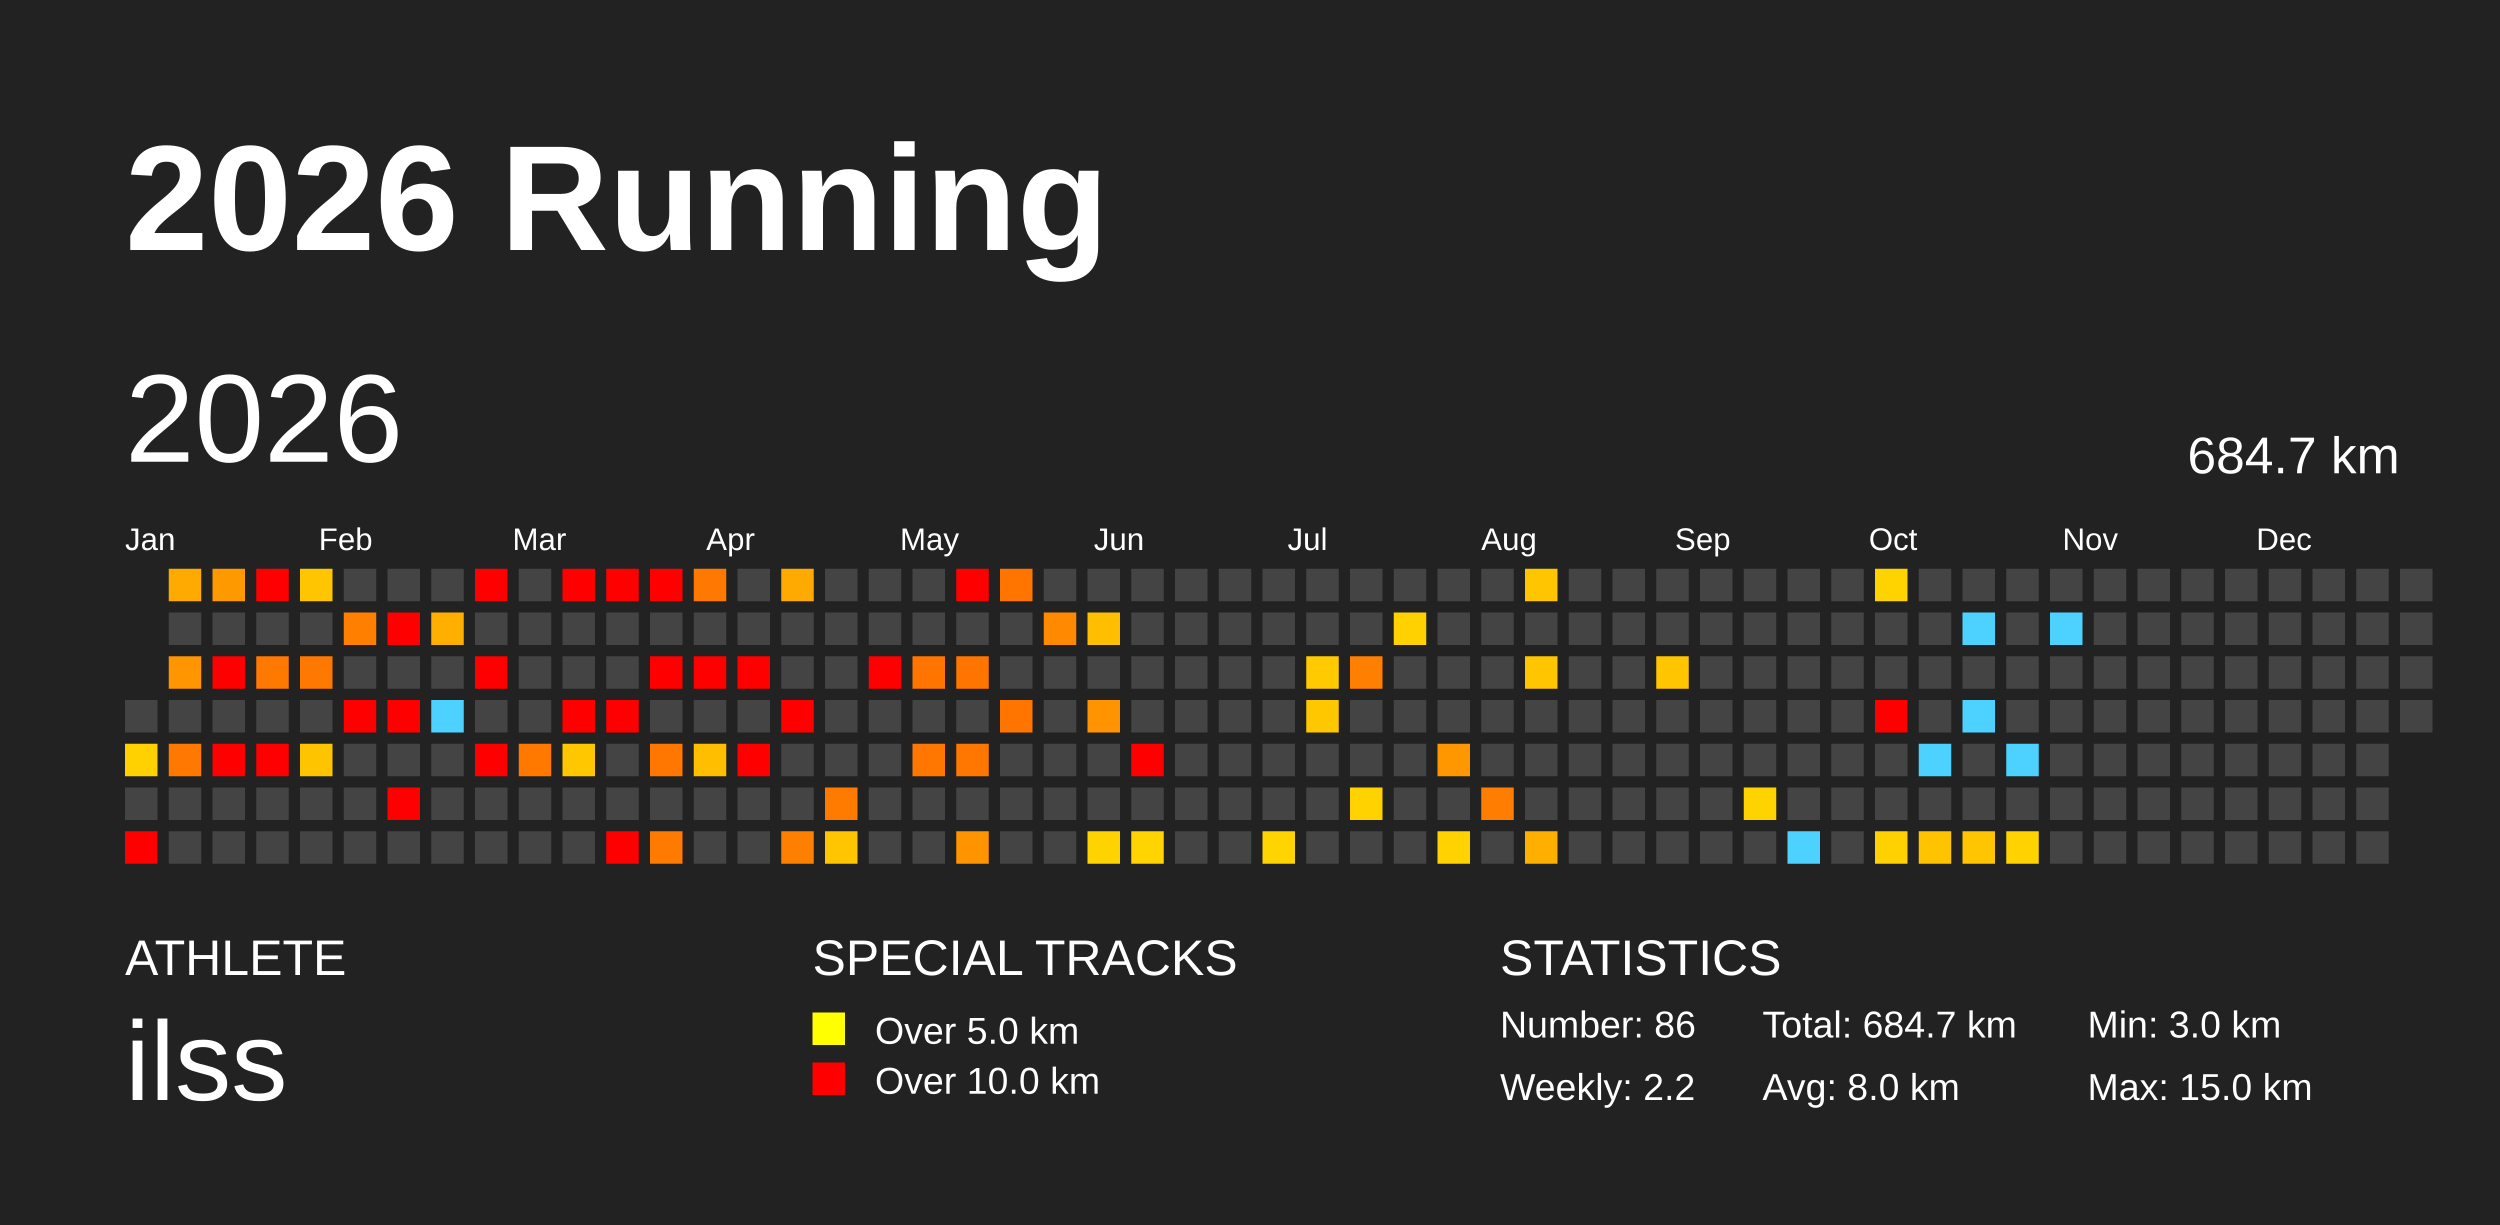
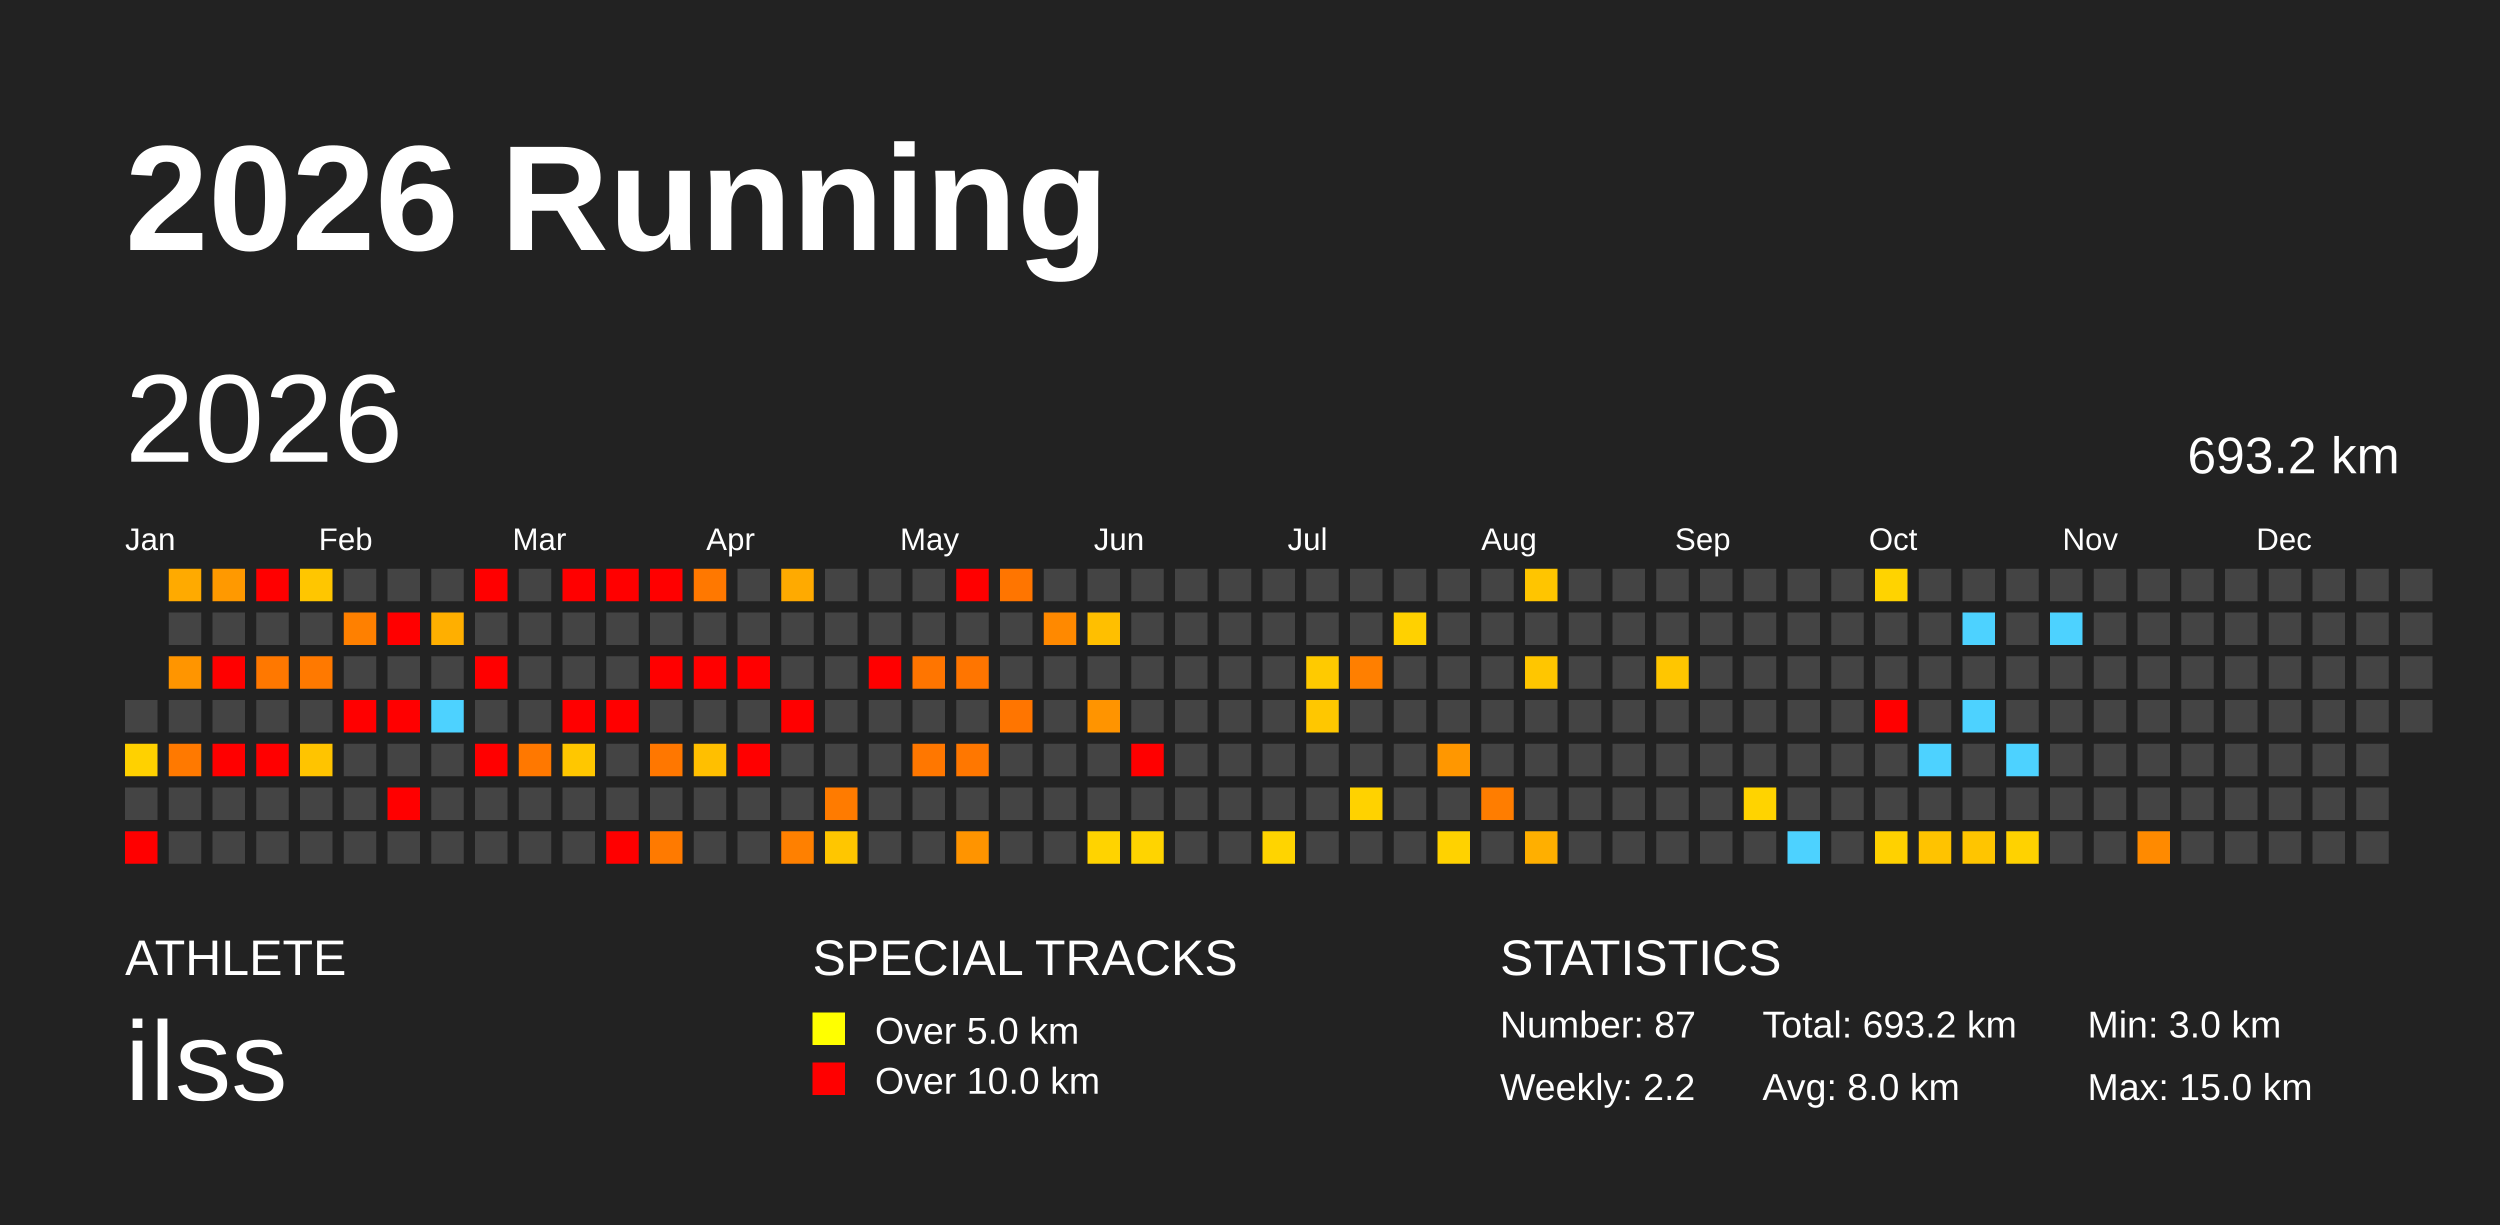
<svg xmlns="http://www.w3.org/2000/svg" baseProfile="full" height="98mm" version="1.1" viewBox="0,0,200,98" width="200mm">
  <defs />
  <rect fill="#222222" height="98" width="200" x="0" y="0" />
  <text fill="#FFFFFF" style="font-size:12px; font-family:Arial; font-weight:bold;" x="10" y="20">2026 Running</text>
  <text fill="#FFFFFF" style="font-size:4px; font-family:Arial" x="10" y="78">ATHLETE</text>
  <text fill="#FFFFFF" style="font-size:9px; font-family:Arial" x="10" y="88">ilss</text>
  <text fill="#FFFFFF" style="font-size:4px; font-family:Arial" x="65" y="78">SPECIAL TRACKS</text>
  <rect fill="yellow" height="2.6" width="2.6" x="65" y="81" />
  <text fill="#FFFFFF" style="font-size:3px; font-family:Arial" x="70" y="83.5">Over 5.0 km</text>
  <rect fill="red" height="2.6" width="2.6" x="65" y="85" />
  <text fill="#FFFFFF" style="font-size:3px; font-family:Arial" x="70" y="87.5">Over 10.0 km</text>
  <text fill="#FFFFFF" style="font-size:4px; font-family:Arial" x="120" y="78">STATISTICS</text>
-   <text fill="#FFFFFF" style="font-size:3px; font-family:Arial" x="120" y="83">Number: 86</text>
+   <text fill="#FFFFFF" style="font-size:3px; font-family:Arial" x="120" y="83">Number: 87</text>
  <text fill="#FFFFFF" style="font-size:3px; font-family:Arial" x="120" y="88">Weekly: 2.2</text>
-   <text fill="#FFFFFF" style="font-size:3px; font-family:Arial" x="141" y="83">Total: 684.7 km</text>
+   <text fill="#FFFFFF" style="font-size:3px; font-family:Arial" x="141" y="83">Total: 693.2 km</text>
  <text fill="#FFFFFF" style="font-size:3px; font-family:Arial" x="141" y="88">Avg: 8.0 km</text>
  <text fill="#FFFFFF" style="font-size:3px; font-family:Arial" x="167" y="83">Min: 3.0 km</text>
  <text fill="#FFFFFF" style="font-size:3px; font-family:Arial" x="167" y="88">Max: 15.0 km</text>
  <text dominant-baseline="hanging" fill="#FFFFFF" style="font-size:10.0px; font-family:Arial;" x="10" y="30">2026</text>
-   <text dominant-baseline="hanging" fill="#FFFFFF" style="font-size:4.125px; font-family:Arial;" x="175" y="35">684.7 km</text>
+   <text dominant-baseline="hanging" fill="#FFFFFF" style="font-size:4.125px; font-family:Arial;" x="175" y="35">693.2 km</text>
  <text fill="#FFFFFF" style="font-size:2.5px; font-family:Arial" x="10.0" y="44">Jan</text>
  <text fill="#FFFFFF" style="font-size:2.5px; font-family:Arial" x="25.5" y="44">Feb</text>
  <text fill="#FFFFFF" style="font-size:2.5px; font-family:Arial" x="41.0" y="44">Mar</text>
  <text fill="#FFFFFF" style="font-size:2.5px; font-family:Arial" x="56.5" y="44">Apr</text>
  <text fill="#FFFFFF" style="font-size:2.5px; font-family:Arial" x="72.0" y="44">May</text>
  <text fill="#FFFFFF" style="font-size:2.5px; font-family:Arial" x="87.5" y="44">Jun</text>
  <text fill="#FFFFFF" style="font-size:2.5px; font-family:Arial" x="103.0" y="44">Jul</text>
  <text fill="#FFFFFF" style="font-size:2.5px; font-family:Arial" x="118.5" y="44">Aug</text>
  <text fill="#FFFFFF" style="font-size:2.5px; font-family:Arial" x="134.0" y="44">Sep</text>
  <text fill="#FFFFFF" style="font-size:2.5px; font-family:Arial" x="149.5" y="44">Oct</text>
  <text fill="#FFFFFF" style="font-size:2.5px; font-family:Arial" x="165.0" y="44">Nov</text>
  <text fill="#FFFFFF" style="font-size:2.5px; font-family:Arial" x="180.5" y="44">Dec</text>
  <rect fill="#444444" height="2.6" width="2.6" x="10.0" y="56.0" />
  <rect fill="#ffd100" height="2.6" width="2.6" x="10.0" y="59.5" />
  <rect fill="#444444" height="2.6" width="2.6" x="10.0" y="63.0" />
  <rect fill="red" height="2.6" width="2.6" x="10.0" y="66.5" />
  <rect fill="#ffaa00" height="2.6" width="2.6" x="13.5" y="45.5" />
  <rect fill="#444444" height="2.6" width="2.6" x="13.5" y="49.0" />
  <rect fill="#ff9500" height="2.6" width="2.6" x="13.5" y="52.5" />
  <rect fill="#444444" height="2.6" width="2.6" x="13.5" y="56.0" />
  <rect fill="#ff7900" height="2.6" width="2.6" x="13.5" y="59.5" />
  <rect fill="#444444" height="2.6" width="2.6" x="13.5" y="63.0" />
  <rect fill="#444444" height="2.6" width="2.6" x="13.5" y="66.5" />
  <rect fill="#ff9900" height="2.6" width="2.6" x="17.0" y="45.5" />
  <rect fill="#444444" height="2.6" width="2.6" x="17.0" y="49.0" />
  <rect fill="red" height="2.6" width="2.6" x="17.0" y="52.5" />
  <rect fill="#444444" height="2.6" width="2.6" x="17.0" y="56.0" />
  <rect fill="red" height="2.6" width="2.6" x="17.0" y="59.5" />
  <rect fill="#444444" height="2.6" width="2.6" x="17.0" y="63.0" />
  <rect fill="#444444" height="2.6" width="2.6" x="17.0" y="66.5" />
  <rect fill="red" height="2.6" width="2.6" x="20.5" y="45.5" />
  <rect fill="#444444" height="2.6" width="2.6" x="20.5" y="49.0" />
  <rect fill="#ff7800" height="2.6" width="2.6" x="20.5" y="52.5" />
  <rect fill="#444444" height="2.6" width="2.6" x="20.5" y="56.0" />
  <rect fill="red" height="2.6" width="2.6" x="20.5" y="59.5" />
  <rect fill="#444444" height="2.6" width="2.6" x="20.5" y="63.0" />
  <rect fill="#444444" height="2.6" width="2.6" x="20.5" y="66.5" />
  <rect fill="#ffc600" height="2.6" width="2.6" x="24.0" y="45.5" />
  <rect fill="#444444" height="2.6" width="2.6" x="24.0" y="49.0" />
  <rect fill="#ff7900" height="2.6" width="2.6" x="24.0" y="52.5" />
  <rect fill="#444444" height="2.6" width="2.6" x="24.0" y="56.0" />
  <rect fill="#ffc400" height="2.6" width="2.6" x="24.0" y="59.5" />
  <rect fill="#444444" height="2.6" width="2.6" x="24.0" y="63.0" />
  <rect fill="#444444" height="2.6" width="2.6" x="24.0" y="66.5" />
  <rect fill="#444444" height="2.6" width="2.6" x="27.5" y="45.5" />
  <rect fill="#ff8000" height="2.6" width="2.6" x="27.5" y="49.0" />
  <rect fill="#444444" height="2.6" width="2.6" x="27.5" y="52.5" />
  <rect fill="red" height="2.6" width="2.6" x="27.5" y="56.0" />
  <rect fill="#444444" height="2.6" width="2.6" x="27.5" y="59.5" />
  <rect fill="#444444" height="2.6" width="2.6" x="27.5" y="63.0" />
  <rect fill="#444444" height="2.6" width="2.6" x="27.5" y="66.5" />
  <rect fill="#444444" height="2.6" width="2.6" x="31.0" y="45.5" />
  <rect fill="red" height="2.6" width="2.6" x="31.0" y="49.0" />
  <rect fill="#444444" height="2.6" width="2.6" x="31.0" y="52.5" />
  <rect fill="red" height="2.6" width="2.6" x="31.0" y="56.0" />
  <rect fill="#444444" height="2.6" width="2.6" x="31.0" y="59.5" />
  <rect fill="red" height="2.6" width="2.6" x="31.0" y="63.0" />
  <rect fill="#444444" height="2.6" width="2.6" x="31.0" y="66.5" />
  <rect fill="#444444" height="2.6" width="2.6" x="34.5" y="45.5" />
  <rect fill="#ffaf00" height="2.6" width="2.6" x="34.5" y="49.0" />
  <rect fill="#444444" height="2.6" width="2.6" x="34.5" y="52.5" />
  <rect fill="#4dd2ff" height="2.6" width="2.6" x="34.5" y="56.0" />
  <rect fill="#444444" height="2.6" width="2.6" x="34.5" y="59.5" />
  <rect fill="#444444" height="2.6" width="2.6" x="34.5" y="63.0" />
  <rect fill="#444444" height="2.6" width="2.6" x="34.5" y="66.5" />
  <rect fill="red" height="2.6" width="2.6" x="38.0" y="45.5" />
  <rect fill="#444444" height="2.6" width="2.6" x="38.0" y="49.0" />
  <rect fill="red" height="2.6" width="2.6" x="38.0" y="52.5" />
  <rect fill="#444444" height="2.6" width="2.6" x="38.0" y="56.0" />
  <rect fill="red" height="2.6" width="2.6" x="38.0" y="59.5" />
  <rect fill="#444444" height="2.6" width="2.6" x="38.0" y="63.0" />
  <rect fill="#444444" height="2.6" width="2.6" x="38.0" y="66.5" />
  <rect fill="#444444" height="2.6" width="2.6" x="41.5" y="45.5" />
  <rect fill="#444444" height="2.6" width="2.6" x="41.5" y="49.0" />
  <rect fill="#444444" height="2.6" width="2.6" x="41.5" y="52.5" />
  <rect fill="#444444" height="2.6" width="2.6" x="41.5" y="56.0" />
  <rect fill="#ff7800" height="2.6" width="2.6" x="41.5" y="59.5" />
  <rect fill="#444444" height="2.6" width="2.6" x="41.5" y="63.0" />
  <rect fill="#444444" height="2.6" width="2.6" x="41.5" y="66.5" />
  <rect fill="red" height="2.6" width="2.6" x="45.0" y="45.5" />
  <rect fill="#444444" height="2.6" width="2.6" x="45.0" y="49.0" />
  <rect fill="#444444" height="2.6" width="2.6" x="45.0" y="52.5" />
  <rect fill="red" height="2.6" width="2.6" x="45.0" y="56.0" />
  <rect fill="#ffc700" height="2.6" width="2.6" x="45.0" y="59.5" />
  <rect fill="#444444" height="2.6" width="2.6" x="45.0" y="63.0" />
  <rect fill="#444444" height="2.6" width="2.6" x="45.0" y="66.5" />
  <rect fill="red" height="2.6" width="2.6" x="48.5" y="45.5" />
  <rect fill="#444444" height="2.6" width="2.6" x="48.5" y="49.0" />
  <rect fill="#444444" height="2.6" width="2.6" x="48.5" y="52.5" />
  <rect fill="red" height="2.6" width="2.6" x="48.5" y="56.0" />
  <rect fill="#444444" height="2.6" width="2.6" x="48.5" y="59.5" />
  <rect fill="#444444" height="2.6" width="2.6" x="48.5" y="63.0" />
  <rect fill="red" height="2.6" width="2.6" x="48.5" y="66.5" />
  <rect fill="red" height="2.6" width="2.6" x="52.0" y="45.5" />
  <rect fill="#444444" height="2.6" width="2.6" x="52.0" y="49.0" />
  <rect fill="red" height="2.6" width="2.6" x="52.0" y="52.5" />
  <rect fill="#444444" height="2.6" width="2.6" x="52.0" y="56.0" />
  <rect fill="#ff7700" height="2.6" width="2.6" x="52.0" y="59.5" />
  <rect fill="#444444" height="2.6" width="2.6" x="52.0" y="63.0" />
  <rect fill="#ff7a00" height="2.6" width="2.6" x="52.0" y="66.5" />
  <rect fill="#ff7800" height="2.6" width="2.6" x="55.5" y="45.5" />
  <rect fill="#444444" height="2.6" width="2.6" x="55.5" y="49.0" />
  <rect fill="red" height="2.6" width="2.6" x="55.5" y="52.5" />
  <rect fill="#444444" height="2.6" width="2.6" x="55.5" y="56.0" />
  <rect fill="#ffbf00" height="2.6" width="2.6" x="55.5" y="59.5" />
  <rect fill="#444444" height="2.6" width="2.6" x="55.5" y="63.0" />
  <rect fill="#444444" height="2.6" width="2.6" x="55.5" y="66.5" />
  <rect fill="#444444" height="2.6" width="2.6" x="59.0" y="45.5" />
  <rect fill="#444444" height="2.6" width="2.6" x="59.0" y="49.0" />
  <rect fill="red" height="2.6" width="2.6" x="59.0" y="52.5" />
  <rect fill="#444444" height="2.6" width="2.6" x="59.0" y="56.0" />
  <rect fill="red" height="2.6" width="2.6" x="59.0" y="59.5" />
  <rect fill="#444444" height="2.6" width="2.6" x="59.0" y="63.0" />
  <rect fill="#444444" height="2.6" width="2.6" x="59.0" y="66.5" />
  <rect fill="#ffaa00" height="2.6" width="2.6" x="62.5" y="45.5" />
  <rect fill="#444444" height="2.6" width="2.6" x="62.5" y="49.0" />
  <rect fill="#444444" height="2.6" width="2.6" x="62.5" y="52.5" />
  <rect fill="red" height="2.6" width="2.6" x="62.5" y="56.0" />
  <rect fill="#444444" height="2.6" width="2.6" x="62.5" y="59.5" />
  <rect fill="#444444" height="2.6" width="2.6" x="62.5" y="63.0" />
  <rect fill="#ff8000" height="2.6" width="2.6" x="62.5" y="66.5" />
  <rect fill="#444444" height="2.6" width="2.6" x="66.0" y="45.5" />
  <rect fill="#444444" height="2.6" width="2.6" x="66.0" y="49.0" />
  <rect fill="#444444" height="2.6" width="2.6" x="66.0" y="52.5" />
  <rect fill="#444444" height="2.6" width="2.6" x="66.0" y="56.0" />
  <rect fill="#444444" height="2.6" width="2.6" x="66.0" y="59.5" />
  <rect fill="#ff7b00" height="2.6" width="2.6" x="66.0" y="63.0" />
  <rect fill="#ffc600" height="2.6" width="2.6" x="66.0" y="66.5" />
  <rect fill="#444444" height="2.6" width="2.6" x="69.5" y="45.5" />
  <rect fill="#444444" height="2.6" width="2.6" x="69.5" y="49.0" />
  <rect fill="red" height="2.6" width="2.6" x="69.5" y="52.5" />
  <rect fill="#444444" height="2.6" width="2.6" x="69.5" y="56.0" />
  <rect fill="#444444" height="2.6" width="2.6" x="69.5" y="59.5" />
  <rect fill="#444444" height="2.6" width="2.6" x="69.5" y="63.0" />
  <rect fill="#444444" height="2.6" width="2.6" x="69.5" y="66.5" />
  <rect fill="#444444" height="2.6" width="2.6" x="73.0" y="45.5" />
  <rect fill="#444444" height="2.6" width="2.6" x="73.0" y="49.0" />
  <rect fill="#ff7500" height="2.6" width="2.6" x="73.0" y="52.5" />
  <rect fill="#444444" height="2.6" width="2.6" x="73.0" y="56.0" />
  <rect fill="#ff7700" height="2.6" width="2.6" x="73.0" y="59.5" />
  <rect fill="#444444" height="2.6" width="2.6" x="73.0" y="63.0" />
  <rect fill="#444444" height="2.6" width="2.6" x="73.0" y="66.5" />
  <rect fill="red" height="2.6" width="2.6" x="76.5" y="45.5" />
  <rect fill="#444444" height="2.6" width="2.6" x="76.5" y="49.0" />
  <rect fill="#ff7500" height="2.6" width="2.6" x="76.5" y="52.5" />
  <rect fill="#444444" height="2.6" width="2.6" x="76.5" y="56.0" />
  <rect fill="#ff7700" height="2.6" width="2.6" x="76.5" y="59.5" />
  <rect fill="#444444" height="2.6" width="2.6" x="76.5" y="63.0" />
  <rect fill="#ff9400" height="2.6" width="2.6" x="76.5" y="66.5" />
  <rect fill="#ff7500" height="2.6" width="2.6" x="80.0" y="45.5" />
  <rect fill="#444444" height="2.6" width="2.6" x="80.0" y="49.0" />
  <rect fill="#444444" height="2.6" width="2.6" x="80.0" y="52.5" />
  <rect fill="#ff7500" height="2.6" width="2.6" x="80.0" y="56.0" />
  <rect fill="#444444" height="2.6" width="2.6" x="80.0" y="59.5" />
  <rect fill="#444444" height="2.6" width="2.6" x="80.0" y="63.0" />
  <rect fill="#444444" height="2.6" width="2.6" x="80.0" y="66.5" />
  <rect fill="#444444" height="2.6" width="2.6" x="83.5" y="45.5" />
  <rect fill="#ff8900" height="2.6" width="2.6" x="83.5" y="49.0" />
  <rect fill="#444444" height="2.6" width="2.6" x="83.5" y="52.5" />
  <rect fill="#444444" height="2.6" width="2.6" x="83.5" y="56.0" />
  <rect fill="#444444" height="2.6" width="2.6" x="83.5" y="59.5" />
  <rect fill="#444444" height="2.6" width="2.6" x="83.5" y="63.0" />
  <rect fill="#444444" height="2.6" width="2.6" x="83.5" y="66.5" />
  <rect fill="#444444" height="2.6" width="2.6" x="87.0" y="45.5" />
  <rect fill="#ffbf00" height="2.6" width="2.6" x="87.0" y="49.0" />
  <rect fill="#444444" height="2.6" width="2.6" x="87.0" y="52.5" />
  <rect fill="#ff9400" height="2.6" width="2.6" x="87.0" y="56.0" />
  <rect fill="#444444" height="2.6" width="2.6" x="87.0" y="59.5" />
  <rect fill="#444444" height="2.6" width="2.6" x="87.0" y="63.0" />
  <rect fill="#ffd300" height="2.6" width="2.6" x="87.0" y="66.5" />
  <rect fill="#444444" height="2.6" width="2.6" x="90.5" y="45.5" />
  <rect fill="#444444" height="2.6" width="2.6" x="90.5" y="49.0" />
  <rect fill="#444444" height="2.6" width="2.6" x="90.5" y="52.5" />
  <rect fill="#444444" height="2.6" width="2.6" x="90.5" y="56.0" />
  <rect fill="red" height="2.6" width="2.6" x="90.5" y="59.5" />
  <rect fill="#444444" height="2.6" width="2.6" x="90.5" y="63.0" />
  <rect fill="#ffd400" height="2.6" width="2.6" x="90.5" y="66.5" />
  <rect fill="#444444" height="2.6" width="2.6" x="94.0" y="45.5" />
  <rect fill="#444444" height="2.6" width="2.6" x="94.0" y="49.0" />
  <rect fill="#444444" height="2.6" width="2.6" x="94.0" y="52.5" />
  <rect fill="#444444" height="2.6" width="2.6" x="94.0" y="56.0" />
  <rect fill="#444444" height="2.6" width="2.6" x="94.0" y="59.5" />
  <rect fill="#444444" height="2.6" width="2.6" x="94.0" y="63.0" />
  <rect fill="#444444" height="2.6" width="2.6" x="94.0" y="66.5" />
  <rect fill="#444444" height="2.6" width="2.6" x="97.5" y="45.5" />
  <rect fill="#444444" height="2.6" width="2.6" x="97.5" y="49.0" />
  <rect fill="#444444" height="2.6" width="2.6" x="97.5" y="52.5" />
  <rect fill="#444444" height="2.6" width="2.6" x="97.5" y="56.0" />
  <rect fill="#444444" height="2.6" width="2.6" x="97.5" y="59.5" />
  <rect fill="#444444" height="2.6" width="2.6" x="97.5" y="63.0" />
  <rect fill="#444444" height="2.6" width="2.6" x="97.5" y="66.5" />
  <rect fill="#444444" height="2.6" width="2.6" x="101.0" y="45.5" />
  <rect fill="#444444" height="2.6" width="2.6" x="101.0" y="49.0" />
  <rect fill="#444444" height="2.6" width="2.6" x="101.0" y="52.5" />
  <rect fill="#444444" height="2.6" width="2.6" x="101.0" y="56.0" />
  <rect fill="#444444" height="2.6" width="2.6" x="101.0" y="59.5" />
  <rect fill="#444444" height="2.6" width="2.6" x="101.0" y="63.0" />
  <rect fill="#ffd400" height="2.6" width="2.6" x="101.0" y="66.5" />
  <rect fill="#444444" height="2.6" width="2.6" x="104.5" y="45.5" />
  <rect fill="#444444" height="2.6" width="2.6" x="104.5" y="49.0" />
  <rect fill="#ffca00" height="2.6" width="2.6" x="104.5" y="52.5" />
  <rect fill="#ffc700" height="2.6" width="2.6" x="104.5" y="56.0" />
  <rect fill="#444444" height="2.6" width="2.6" x="104.5" y="59.5" />
  <rect fill="#444444" height="2.6" width="2.6" x="104.5" y="63.0" />
  <rect fill="#444444" height="2.6" width="2.6" x="104.5" y="66.5" />
  <rect fill="#444444" height="2.6" width="2.6" x="108.0" y="45.5" />
  <rect fill="#444444" height="2.6" width="2.6" x="108.0" y="49.0" />
  <rect fill="#ff7f00" height="2.6" width="2.6" x="108.0" y="52.5" />
  <rect fill="#444444" height="2.6" width="2.6" x="108.0" y="56.0" />
  <rect fill="#444444" height="2.6" width="2.6" x="108.0" y="59.5" />
  <rect fill="#ffd200" height="2.6" width="2.6" x="108.0" y="63.0" />
  <rect fill="#444444" height="2.6" width="2.6" x="108.0" y="66.5" />
  <rect fill="#444444" height="2.6" width="2.6" x="111.5" y="45.5" />
  <rect fill="#ffd100" height="2.6" width="2.6" x="111.5" y="49.0" />
  <rect fill="#444444" height="2.6" width="2.6" x="111.5" y="52.5" />
  <rect fill="#444444" height="2.6" width="2.6" x="111.5" y="56.0" />
  <rect fill="#444444" height="2.6" width="2.6" x="111.5" y="59.5" />
  <rect fill="#444444" height="2.6" width="2.6" x="111.5" y="63.0" />
  <rect fill="#444444" height="2.6" width="2.6" x="111.5" y="66.5" />
  <rect fill="#444444" height="2.6" width="2.6" x="115.0" y="45.5" />
  <rect fill="#444444" height="2.6" width="2.6" x="115.0" y="49.0" />
  <rect fill="#444444" height="2.6" width="2.6" x="115.0" y="52.5" />
  <rect fill="#444444" height="2.6" width="2.6" x="115.0" y="56.0" />
  <rect fill="#ff9700" height="2.6" width="2.6" x="115.0" y="59.5" />
  <rect fill="#444444" height="2.6" width="2.6" x="115.0" y="63.0" />
  <rect fill="#ffd200" height="2.6" width="2.6" x="115.0" y="66.5" />
  <rect fill="#444444" height="2.6" width="2.6" x="118.5" y="45.5" />
  <rect fill="#444444" height="2.6" width="2.6" x="118.5" y="49.0" />
  <rect fill="#444444" height="2.6" width="2.6" x="118.5" y="52.5" />
  <rect fill="#444444" height="2.6" width="2.6" x="118.5" y="56.0" />
  <rect fill="#444444" height="2.6" width="2.6" x="118.5" y="59.5" />
  <rect fill="#ff7d00" height="2.6" width="2.6" x="118.5" y="63.0" />
  <rect fill="#444444" height="2.6" width="2.6" x="118.5" y="66.5" />
  <rect fill="#ffc500" height="2.6" width="2.6" x="122.0" y="45.5" />
  <rect fill="#444444" height="2.6" width="2.6" x="122.0" y="49.0" />
  <rect fill="#ffc600" height="2.6" width="2.6" x="122.0" y="52.5" />
  <rect fill="#444444" height="2.6" width="2.6" x="122.0" y="56.0" />
  <rect fill="#444444" height="2.6" width="2.6" x="122.0" y="59.5" />
  <rect fill="#444444" height="2.6" width="2.6" x="122.0" y="63.0" />
  <rect fill="#ffaf00" height="2.6" width="2.6" x="122.0" y="66.5" />
  <rect fill="#444444" height="2.6" width="2.6" x="125.5" y="45.5" />
  <rect fill="#444444" height="2.6" width="2.6" x="125.5" y="49.0" />
  <rect fill="#444444" height="2.6" width="2.6" x="125.5" y="52.5" />
  <rect fill="#444444" height="2.6" width="2.6" x="125.5" y="56.0" />
  <rect fill="#444444" height="2.6" width="2.6" x="125.5" y="59.5" />
  <rect fill="#444444" height="2.6" width="2.6" x="125.5" y="63.0" />
  <rect fill="#444444" height="2.6" width="2.6" x="125.5" y="66.5" />
  <rect fill="#444444" height="2.6" width="2.6" x="129.0" y="45.5" />
  <rect fill="#444444" height="2.6" width="2.6" x="129.0" y="49.0" />
  <rect fill="#444444" height="2.6" width="2.6" x="129.0" y="52.5" />
  <rect fill="#444444" height="2.6" width="2.6" x="129.0" y="56.0" />
  <rect fill="#444444" height="2.6" width="2.6" x="129.0" y="59.5" />
  <rect fill="#444444" height="2.6" width="2.6" x="129.0" y="63.0" />
  <rect fill="#444444" height="2.6" width="2.6" x="129.0" y="66.5" />
  <rect fill="#444444" height="2.6" width="2.6" x="132.5" y="45.5" />
  <rect fill="#444444" height="2.6" width="2.6" x="132.5" y="49.0" />
  <rect fill="#ffc600" height="2.6" width="2.6" x="132.5" y="52.5" />
  <rect fill="#444444" height="2.6" width="2.6" x="132.5" y="56.0" />
  <rect fill="#444444" height="2.6" width="2.6" x="132.5" y="59.5" />
  <rect fill="#444444" height="2.6" width="2.6" x="132.5" y="63.0" />
  <rect fill="#444444" height="2.6" width="2.6" x="132.5" y="66.5" />
  <rect fill="#444444" height="2.6" width="2.6" x="136.0" y="45.5" />
  <rect fill="#444444" height="2.6" width="2.6" x="136.0" y="49.0" />
  <rect fill="#444444" height="2.6" width="2.6" x="136.0" y="52.5" />
  <rect fill="#444444" height="2.6" width="2.6" x="136.0" y="56.0" />
  <rect fill="#444444" height="2.6" width="2.6" x="136.0" y="59.5" />
  <rect fill="#444444" height="2.6" width="2.6" x="136.0" y="63.0" />
  <rect fill="#444444" height="2.6" width="2.6" x="136.0" y="66.5" />
  <rect fill="#444444" height="2.6" width="2.6" x="139.5" y="45.5" />
  <rect fill="#444444" height="2.6" width="2.6" x="139.5" y="49.0" />
  <rect fill="#444444" height="2.6" width="2.6" x="139.5" y="52.5" />
  <rect fill="#444444" height="2.6" width="2.6" x="139.5" y="56.0" />
  <rect fill="#444444" height="2.6" width="2.6" x="139.5" y="59.5" />
  <rect fill="#ffd300" height="2.6" width="2.6" x="139.5" y="63.0" />
  <rect fill="#444444" height="2.6" width="2.6" x="139.5" y="66.5" />
  <rect fill="#444444" height="2.6" width="2.6" x="143.0" y="45.5" />
  <rect fill="#444444" height="2.6" width="2.6" x="143.0" y="49.0" />
  <rect fill="#444444" height="2.6" width="2.6" x="143.0" y="52.5" />
  <rect fill="#444444" height="2.6" width="2.6" x="143.0" y="56.0" />
  <rect fill="#444444" height="2.6" width="2.6" x="143.0" y="59.5" />
  <rect fill="#444444" height="2.6" width="2.6" x="143.0" y="63.0" />
  <rect fill="#4dd2ff" height="2.6" width="2.6" x="143.0" y="66.5" />
  <rect fill="#444444" height="2.6" width="2.6" x="146.5" y="45.5" />
  <rect fill="#444444" height="2.6" width="2.6" x="146.5" y="49.0" />
  <rect fill="#444444" height="2.6" width="2.6" x="146.5" y="52.5" />
  <rect fill="#444444" height="2.6" width="2.6" x="146.5" y="56.0" />
  <rect fill="#444444" height="2.6" width="2.6" x="146.5" y="59.5" />
  <rect fill="#444444" height="2.6" width="2.6" x="146.5" y="63.0" />
  <rect fill="#444444" height="2.6" width="2.6" x="146.5" y="66.5" />
  <rect fill="#ffd300" height="2.6" width="2.6" x="150.0" y="45.5" />
  <rect fill="#444444" height="2.6" width="2.6" x="150.0" y="49.0" />
  <rect fill="#444444" height="2.6" width="2.6" x="150.0" y="52.5" />
  <rect fill="red" height="2.6" width="2.6" x="150.0" y="56.0" />
  <rect fill="#444444" height="2.6" width="2.6" x="150.0" y="59.5" />
  <rect fill="#444444" height="2.6" width="2.6" x="150.0" y="63.0" />
  <rect fill="#ffd100" height="2.6" width="2.6" x="150.0" y="66.5" />
  <rect fill="#444444" height="2.6" width="2.6" x="153.5" y="45.5" />
  <rect fill="#444444" height="2.6" width="2.6" x="153.5" y="49.0" />
  <rect fill="#444444" height="2.6" width="2.6" x="153.5" y="52.5" />
  <rect fill="#444444" height="2.6" width="2.6" x="153.5" y="56.0" />
  <rect fill="#4dd2ff" height="2.6" width="2.6" x="153.5" y="59.5" />
  <rect fill="#444444" height="2.6" width="2.6" x="153.5" y="63.0" />
  <rect fill="#ffc300" height="2.6" width="2.6" x="153.5" y="66.5" />
  <rect fill="#444444" height="2.6" width="2.6" x="157.0" y="45.5" />
  <rect fill="#4dd2ff" height="2.6" width="2.6" x="157.0" y="49.0" />
  <rect fill="#444444" height="2.6" width="2.6" x="157.0" y="52.5" />
  <rect fill="#4dd2ff" height="2.6" width="2.6" x="157.0" y="56.0" />
  <rect fill="#444444" height="2.6" width="2.6" x="157.0" y="59.5" />
  <rect fill="#444444" height="2.6" width="2.6" x="157.0" y="63.0" />
  <rect fill="#ffc500" height="2.6" width="2.6" x="157.0" y="66.5" />
  <rect fill="#444444" height="2.6" width="2.6" x="160.5" y="45.5" />
  <rect fill="#444444" height="2.6" width="2.6" x="160.5" y="49.0" />
  <rect fill="#444444" height="2.6" width="2.6" x="160.5" y="52.5" />
  <rect fill="#444444" height="2.6" width="2.6" x="160.5" y="56.0" />
  <rect fill="#4dd2ff" height="2.6" width="2.6" x="160.5" y="59.5" />
  <rect fill="#444444" height="2.6" width="2.6" x="160.5" y="63.0" />
  <rect fill="#ffd200" height="2.6" width="2.6" x="160.5" y="66.5" />
  <rect fill="#444444" height="2.6" width="2.6" x="164.0" y="45.5" />
  <rect fill="#4dd2ff" height="2.6" width="2.6" x="164.0" y="49.0" />
  <rect fill="#444444" height="2.6" width="2.6" x="164.0" y="52.5" />
  <rect fill="#444444" height="2.6" width="2.6" x="164.0" y="56.0" />
  <rect fill="#444444" height="2.6" width="2.6" x="164.0" y="59.5" />
  <rect fill="#444444" height="2.6" width="2.6" x="164.0" y="63.0" />
  <rect fill="#444444" height="2.6" width="2.6" x="164.0" y="66.5" />
  <rect fill="#444444" height="2.6" width="2.6" x="167.5" y="45.5" />
  <rect fill="#444444" height="2.6" width="2.6" x="167.5" y="49.0" />
  <rect fill="#444444" height="2.6" width="2.6" x="167.5" y="52.5" />
  <rect fill="#444444" height="2.6" width="2.6" x="167.5" y="56.0" />
  <rect fill="#444444" height="2.6" width="2.6" x="167.5" y="59.5" />
  <rect fill="#444444" height="2.6" width="2.6" x="167.5" y="63.0" />
  <rect fill="#444444" height="2.6" width="2.6" x="167.5" y="66.5" />
  <rect fill="#444444" height="2.6" width="2.6" x="171.0" y="45.5" />
  <rect fill="#444444" height="2.6" width="2.6" x="171.0" y="49.0" />
  <rect fill="#444444" height="2.6" width="2.6" x="171.0" y="52.5" />
  <rect fill="#444444" height="2.6" width="2.6" x="171.0" y="56.0" />
  <rect fill="#444444" height="2.6" width="2.6" x="171.0" y="59.5" />
  <rect fill="#444444" height="2.6" width="2.6" x="171.0" y="63.0" />
-   <rect fill="#444444" height="2.6" width="2.6" x="171.0" y="66.5" />
+   <rect fill="#ff8a00" height="2.6" width="2.6" x="171.0" y="66.5" />
  <rect fill="#444444" height="2.6" width="2.6" x="174.5" y="45.5" />
  <rect fill="#444444" height="2.6" width="2.6" x="174.5" y="49.0" />
  <rect fill="#444444" height="2.6" width="2.6" x="174.5" y="52.5" />
  <rect fill="#444444" height="2.6" width="2.6" x="174.5" y="56.0" />
  <rect fill="#444444" height="2.6" width="2.6" x="174.5" y="59.5" />
  <rect fill="#444444" height="2.6" width="2.6" x="174.5" y="63.0" />
  <rect fill="#444444" height="2.6" width="2.6" x="174.5" y="66.5" />
  <rect fill="#444444" height="2.6" width="2.6" x="178.0" y="45.5" />
  <rect fill="#444444" height="2.6" width="2.6" x="178.0" y="49.0" />
  <rect fill="#444444" height="2.6" width="2.6" x="178.0" y="52.5" />
  <rect fill="#444444" height="2.6" width="2.6" x="178.0" y="56.0" />
  <rect fill="#444444" height="2.6" width="2.6" x="178.0" y="59.5" />
  <rect fill="#444444" height="2.6" width="2.6" x="178.0" y="63.0" />
  <rect fill="#444444" height="2.6" width="2.6" x="178.0" y="66.5" />
  <rect fill="#444444" height="2.6" width="2.6" x="181.5" y="45.5" />
  <rect fill="#444444" height="2.6" width="2.6" x="181.5" y="49.0" />
  <rect fill="#444444" height="2.6" width="2.6" x="181.5" y="52.5" />
  <rect fill="#444444" height="2.6" width="2.6" x="181.5" y="56.0" />
  <rect fill="#444444" height="2.6" width="2.6" x="181.5" y="59.5" />
  <rect fill="#444444" height="2.6" width="2.6" x="181.5" y="63.0" />
  <rect fill="#444444" height="2.6" width="2.6" x="181.5" y="66.5" />
  <rect fill="#444444" height="2.6" width="2.6" x="185.0" y="45.5" />
  <rect fill="#444444" height="2.6" width="2.6" x="185.0" y="49.0" />
  <rect fill="#444444" height="2.6" width="2.6" x="185.0" y="52.5" />
  <rect fill="#444444" height="2.6" width="2.6" x="185.0" y="56.0" />
  <rect fill="#444444" height="2.6" width="2.6" x="185.0" y="59.5" />
  <rect fill="#444444" height="2.6" width="2.6" x="185.0" y="63.0" />
  <rect fill="#444444" height="2.6" width="2.6" x="185.0" y="66.5" />
  <rect fill="#444444" height="2.6" width="2.6" x="188.5" y="45.5" />
  <rect fill="#444444" height="2.6" width="2.6" x="188.5" y="49.0" />
  <rect fill="#444444" height="2.6" width="2.6" x="188.5" y="52.5" />
  <rect fill="#444444" height="2.6" width="2.6" x="188.5" y="56.0" />
  <rect fill="#444444" height="2.6" width="2.6" x="188.5" y="59.5" />
  <rect fill="#444444" height="2.6" width="2.6" x="188.5" y="63.0" />
  <rect fill="#444444" height="2.6" width="2.6" x="188.5" y="66.5" />
  <rect fill="#444444" height="2.6" width="2.6" x="192.0" y="45.5" />
  <rect fill="#444444" height="2.6" width="2.6" x="192.0" y="49.0" />
  <rect fill="#444444" height="2.6" width="2.6" x="192.0" y="52.5" />
  <rect fill="#444444" height="2.6" width="2.6" x="192.0" y="56.0" />
</svg>
